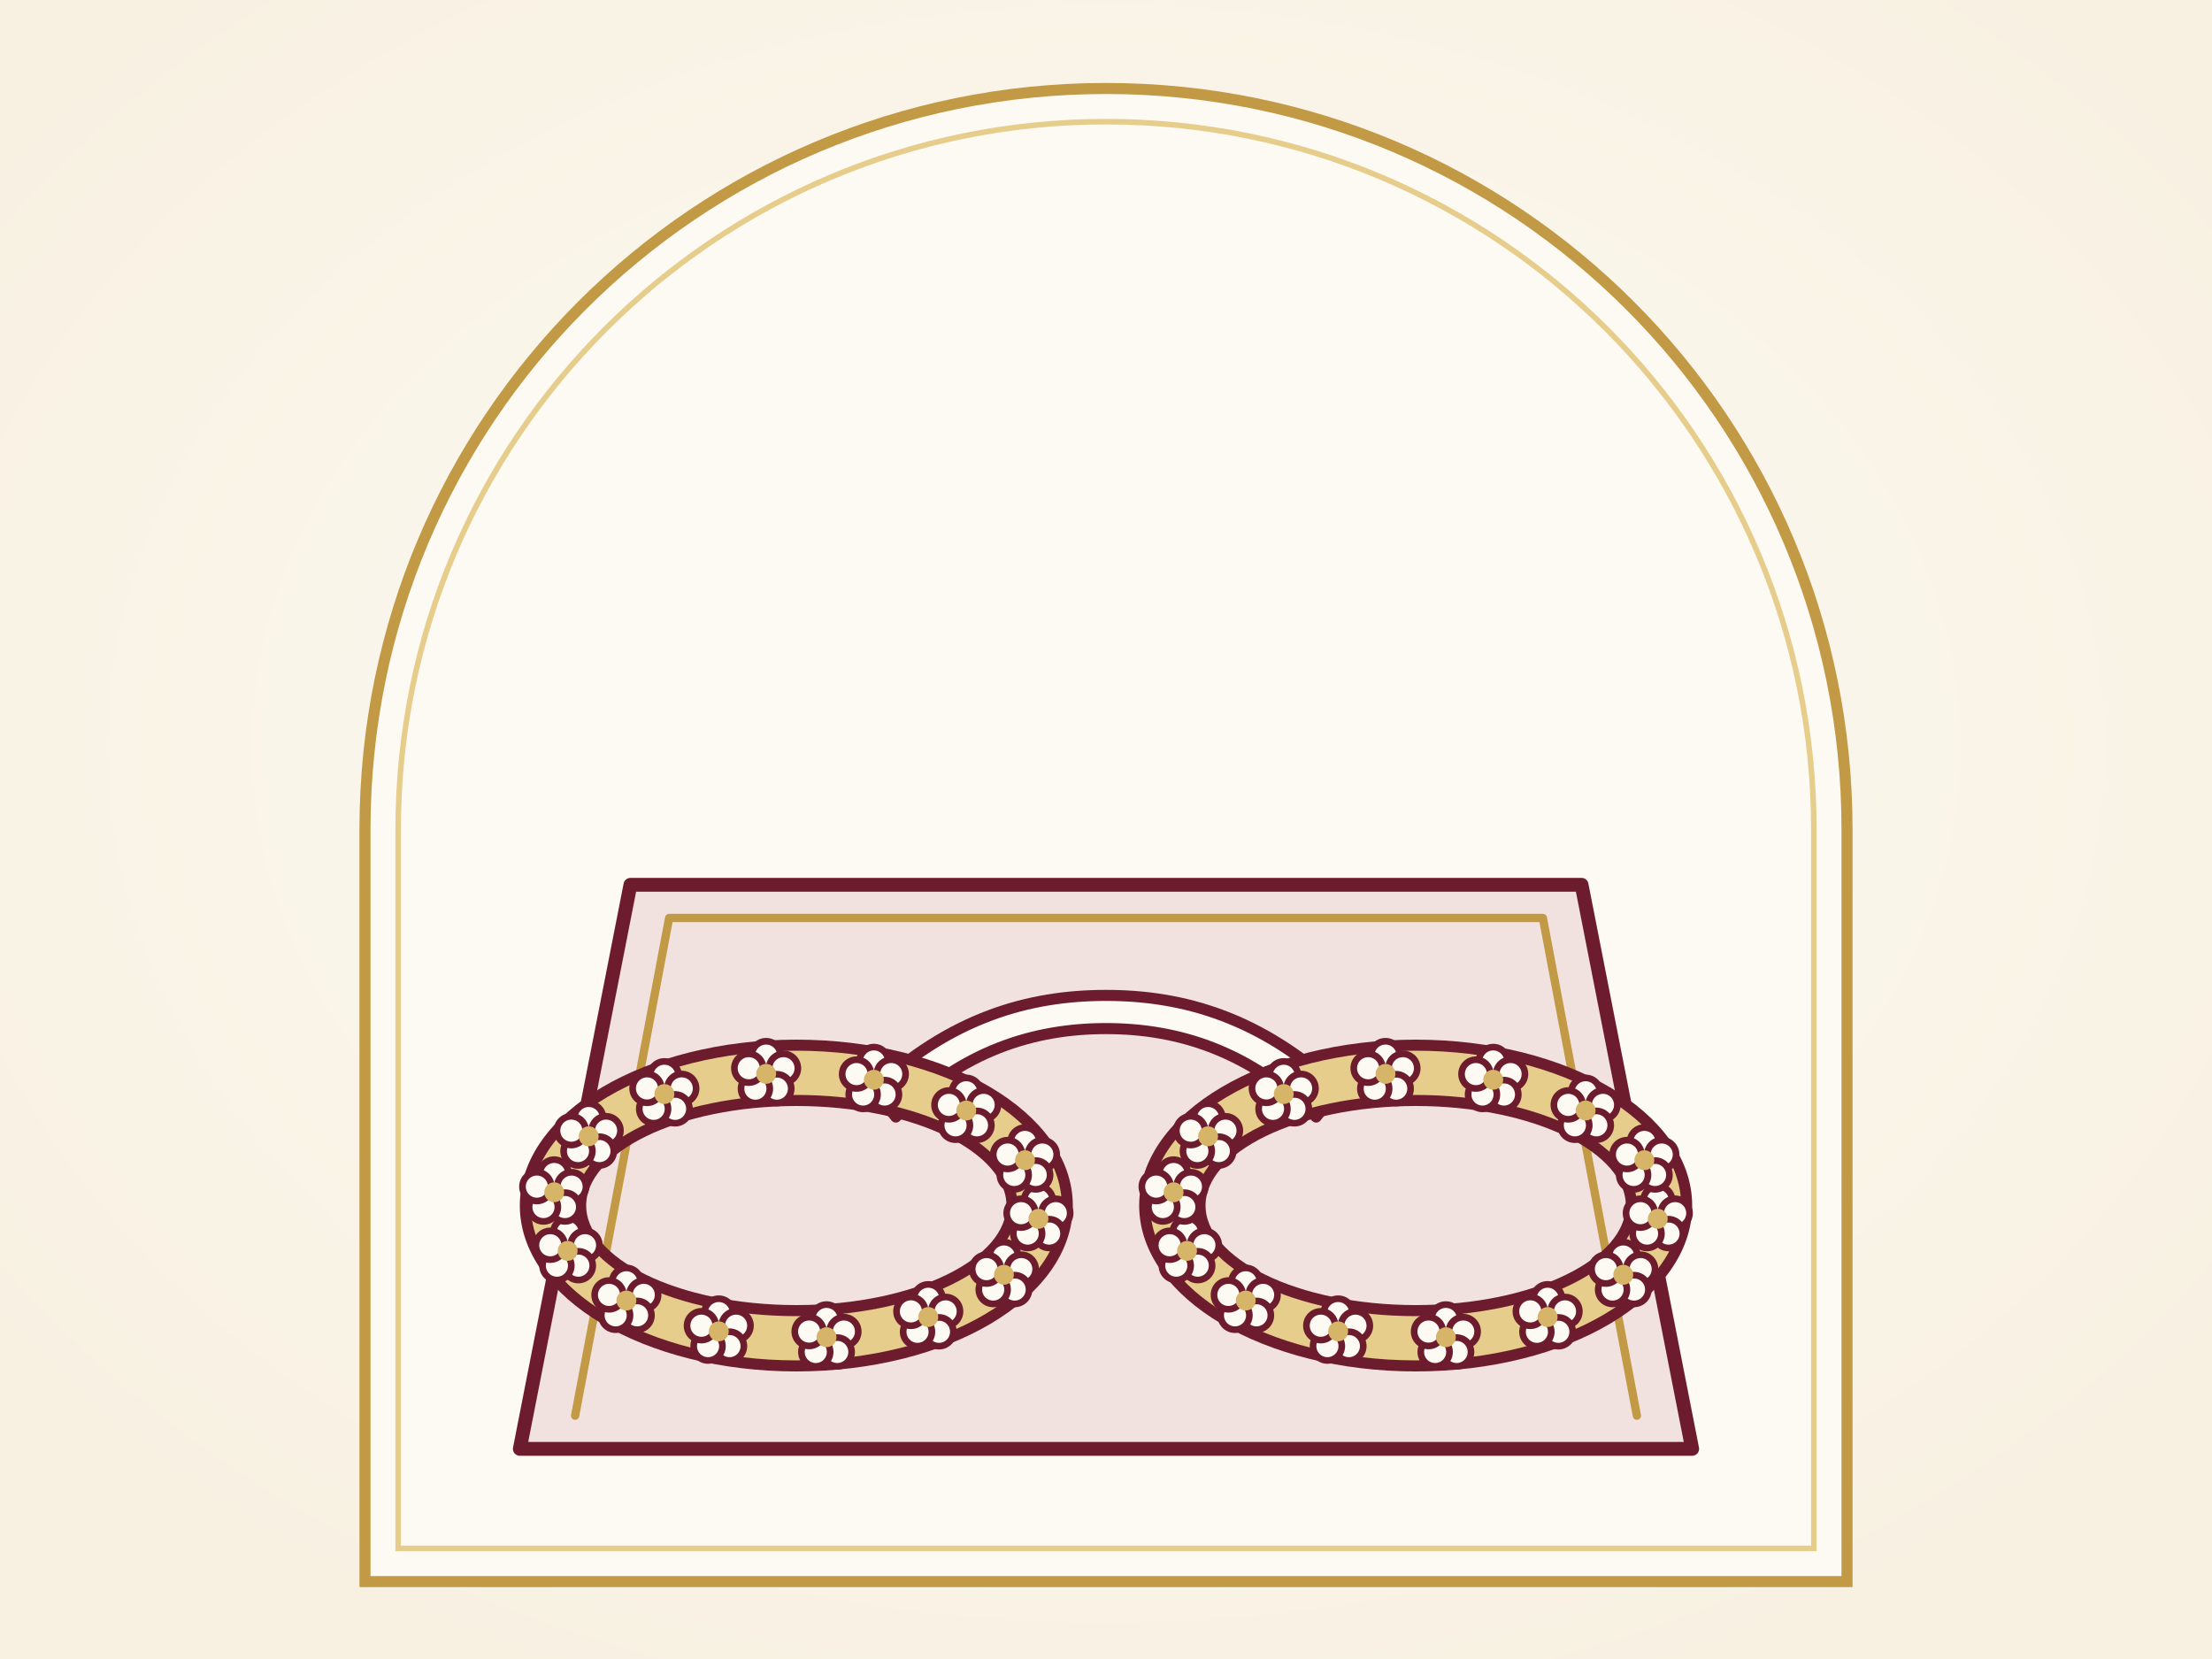
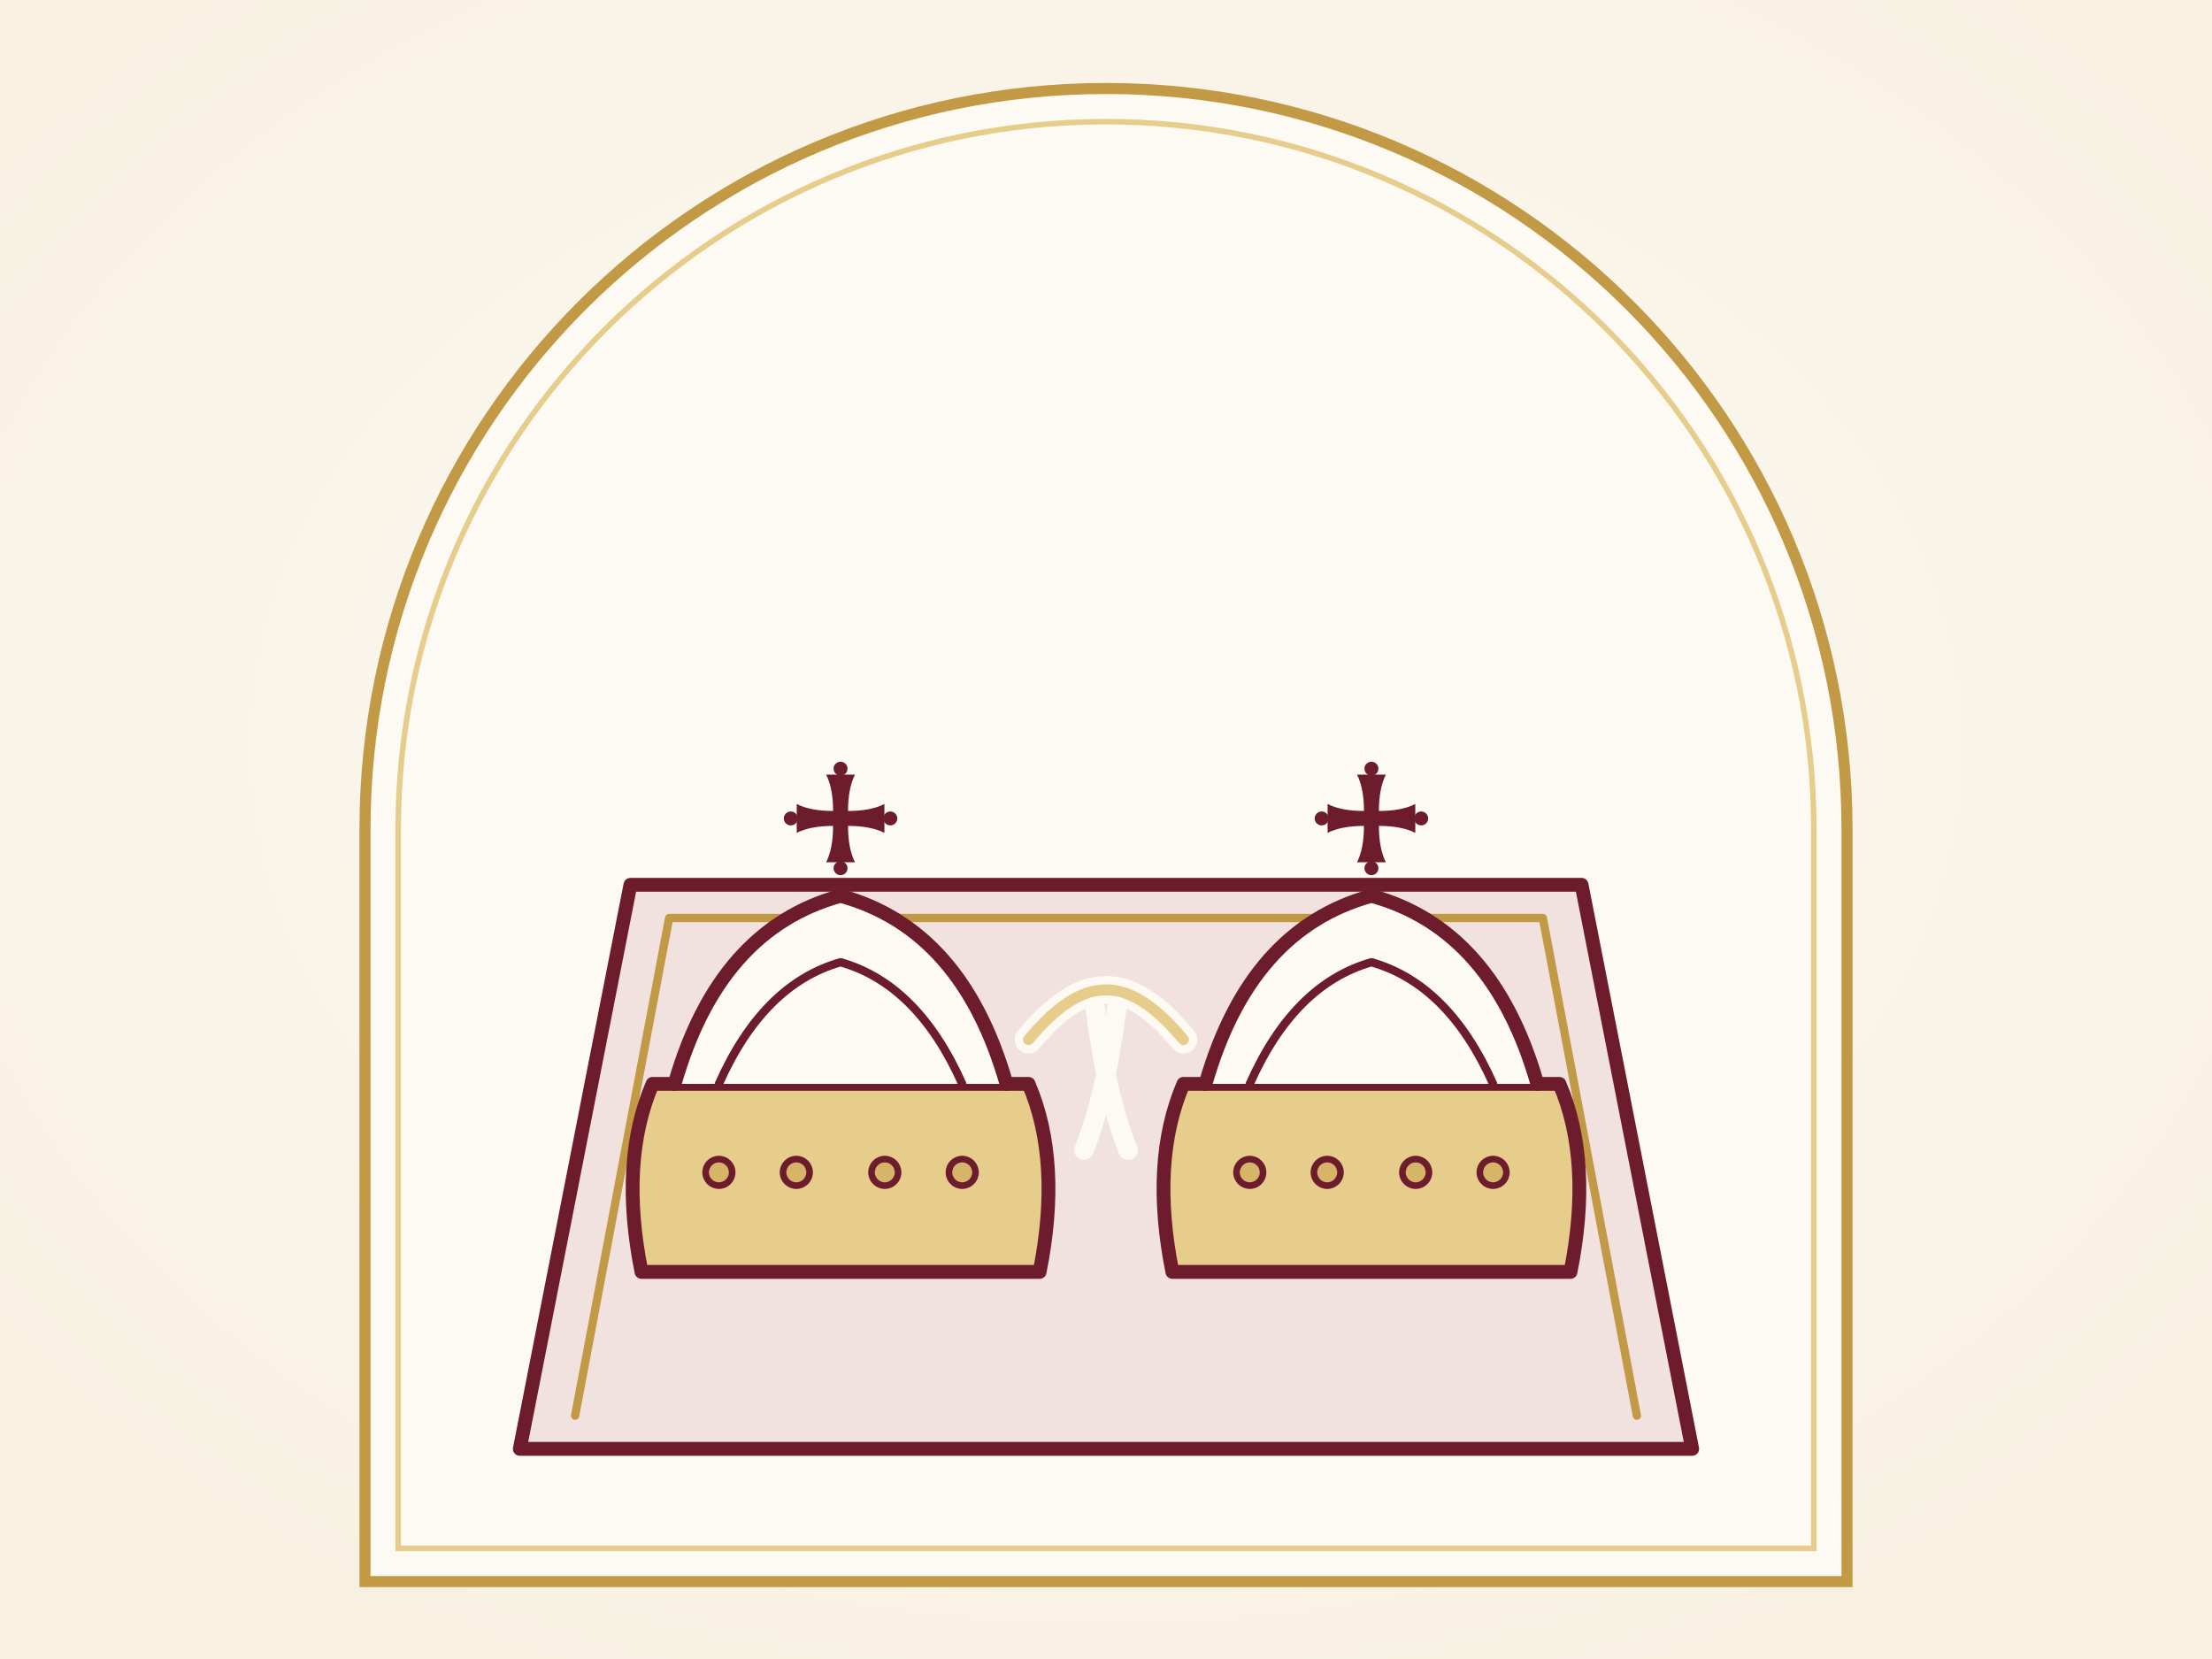
<svg xmlns="http://www.w3.org/2000/svg" viewBox="0 0 400 300" role="img" aria-labelledby="wedding-title">
  <defs>
    <radialGradient id="wedding-bg" cx="50%" cy="45%" r="62%">
      <stop offset="0" stop-color="#fdfaf3" />
      <stop offset="1" stop-color="#f8f1e2" />
    </radialGradient>
  </defs>
  <rect width="400" height="300" fill="url(#wedding-bg)" />
  <path d="M66 286V150A134 134 0 0 1 334 150V286Z" fill="#fdfaf3" stroke="#c29a46" stroke-width="2" />
  <path d="M72 280V150A128 128 0 0 1 328 150V280Z" fill="none" stroke="#e6cd8c" stroke-width="1" />
  <g fill="none" stroke="#6d1c2d" stroke-width="3" stroke-linecap="round" stroke-linejoin="round">
    <path d="M94 262L114 160H286L306 262Z" fill="#f2e2df" stroke-width="2.5" />
    <path d="M104 256L121 166H279L296 256" stroke="#c29a46" stroke-width="1.5" />
-     <path d="M158 197C172 184 186 180 200 180C214 180 228 184 242 197L238 202C226 190 213 186 200 186C187 186 174 190 162 202Z" fill="#fdfaf3" stroke-width="2" />
-     <ellipse cx="144" cy="218" rx="44" ry="24" stroke="#e6cd8c" stroke-width="10" />
-     <ellipse cx="144" cy="218" rx="49" ry="29" stroke-width="2" />
-     <ellipse cx="144" cy="218" rx="39" ry="19" stroke-width="2" />
-     <circle cx="187.78" cy="217.1" r="2.6" fill="#fdfaf3" stroke-width="1.2" />
-     <circle cx="190.92" cy="219.38" r="2.6" fill="#fdfaf3" stroke-width="1.2" />
-     <circle cx="189.72" cy="223.07" r="2.6" fill="#fdfaf3" stroke-width="1.2" />
-     <circle cx="185.84" cy="223.07" r="2.6" fill="#fdfaf3" stroke-width="1.2" />
-     <circle cx="184.64" cy="219.38" r="2.6" fill="#fdfaf3" stroke-width="1.2" />
-     <circle cx="187.78" cy="220.4" r="1.8" fill="#d6b468" stroke="none" />
-     <circle cx="181.54" cy="227.22" r="2.6" fill="#fdfaf3" stroke-width="1.2" />
-     <circle cx="184.68" cy="229.5" r="2.6" fill="#fdfaf3" stroke-width="1.2" />
-     <circle cx="183.48" cy="233.19" r="2.6" fill="#fdfaf3" stroke-width="1.2" />
-     <circle cx="179.6" cy="233.19" r="2.6" fill="#fdfaf3" stroke-width="1.2" />
-     <circle cx="178.4" cy="229.5" r="2.6" fill="#fdfaf3" stroke-width="1.2" />
-     <circle cx="181.54" cy="230.52" r="1.8" fill="#d6b468" stroke="none" />
-     <circle cx="167.86" cy="234.86" r="2.6" fill="#fdfaf3" stroke-width="1.2" />
-     <circle cx="171" cy="237.14" r="2.6" fill="#fdfaf3" stroke-width="1.2" />
-     <circle cx="169.8" cy="240.83" r="2.6" fill="#fdfaf3" stroke-width="1.2" />
-     <circle cx="165.92" cy="240.83" r="2.6" fill="#fdfaf3" stroke-width="1.2" />
-     <circle cx="164.72" cy="237.14" r="2.6" fill="#fdfaf3" stroke-width="1.2" />
-     <circle cx="167.86" cy="238.16" r="1.8" fill="#d6b468" stroke="none" />
-     <circle cx="149.46" cy="238.51" r="2.6" fill="#fdfaf3" stroke-width="1.2" />
-     <circle cx="152.6" cy="240.79" r="2.6" fill="#fdfaf3" stroke-width="1.2" />
-     <circle cx="151.4" cy="244.48" r="2.6" fill="#fdfaf3" stroke-width="1.2" />
-     <circle cx="147.52" cy="244.48" r="2.6" fill="#fdfaf3" stroke-width="1.2" />
-     <circle cx="146.32" cy="240.79" r="2.6" fill="#fdfaf3" stroke-width="1.2" />
-     <circle cx="149.46" cy="241.81" r="1.8" fill="#d6b468" stroke="none" />
-     <circle cx="129.98" cy="237.45" r="2.6" fill="#fdfaf3" stroke-width="1.2" />
-     <circle cx="133.11" cy="239.73" r="2.6" fill="#fdfaf3" stroke-width="1.2" />
-     <circle cx="131.92" cy="243.42" r="2.6" fill="#fdfaf3" stroke-width="1.2" />
-     <circle cx="128.04" cy="243.42" r="2.6" fill="#fdfaf3" stroke-width="1.2" />
-     <circle cx="126.84" cy="239.73" r="2.6" fill="#fdfaf3" stroke-width="1.2" />
-     <circle cx="129.98" cy="240.75" r="1.8" fill="#d6b468" stroke="none" />
-     <circle cx="113.27" cy="231.88" r="2.6" fill="#fdfaf3" stroke-width="1.2" />
-     <circle cx="116.41" cy="234.16" r="2.6" fill="#fdfaf3" stroke-width="1.2" />
-     <circle cx="115.21" cy="237.85" r="2.6" fill="#fdfaf3" stroke-width="1.2" />
-     <circle cx="111.33" cy="237.85" r="2.6" fill="#fdfaf3" stroke-width="1.2" />
-     <circle cx="110.13" cy="234.16" r="2.6" fill="#fdfaf3" stroke-width="1.2" />
-     <circle cx="113.27" cy="235.18" r="1.8" fill="#d6b468" stroke="none" />
-     <circle cx="102.65" cy="222.9" r="2.6" fill="#fdfaf3" stroke-width="1.2" />
-     <circle cx="105.79" cy="225.18" r="2.6" fill="#fdfaf3" stroke-width="1.2" />
-     <circle cx="104.59" cy="228.87" r="2.6" fill="#fdfaf3" stroke-width="1.2" />
-     <circle cx="100.71" cy="228.87" r="2.6" fill="#fdfaf3" stroke-width="1.2" />
-     <circle cx="99.51" cy="225.18" r="2.6" fill="#fdfaf3" stroke-width="1.2" />
-     <circle cx="102.65" cy="226.2" r="1.8" fill="#d6b468" stroke="none" />
-     <circle cx="100.22" cy="212.3" r="2.6" fill="#fdfaf3" stroke-width="1.2" />
-     <circle cx="103.36" cy="214.58" r="2.6" fill="#fdfaf3" stroke-width="1.2" />
-     <circle cx="102.16" cy="218.27" r="2.6" fill="#fdfaf3" stroke-width="1.2" />
-     <circle cx="98.28" cy="218.27" r="2.6" fill="#fdfaf3" stroke-width="1.2" />
-     <circle cx="97.08" cy="214.58" r="2.6" fill="#fdfaf3" stroke-width="1.2" />
-     <circle cx="100.22" cy="215.6" r="1.8" fill="#d6b468" stroke="none" />
-     <circle cx="106.46" cy="202.18" r="2.6" fill="#fdfaf3" stroke-width="1.2" />
-     <circle cx="109.6" cy="204.46" r="2.6" fill="#fdfaf3" stroke-width="1.2" />
-     <circle cx="108.4" cy="208.15" r="2.6" fill="#fdfaf3" stroke-width="1.2" />
-     <circle cx="104.52" cy="208.15" r="2.6" fill="#fdfaf3" stroke-width="1.2" />
-     <circle cx="103.32" cy="204.46" r="2.6" fill="#fdfaf3" stroke-width="1.2" />
-     <circle cx="106.46" cy="205.48" r="1.8" fill="#d6b468" stroke="none" />
-     <circle cx="120.14" cy="194.54" r="2.6" fill="#fdfaf3" stroke-width="1.2" />
-     <circle cx="123.28" cy="196.82" r="2.6" fill="#fdfaf3" stroke-width="1.2" />
-     <circle cx="122.08" cy="200.51" r="2.6" fill="#fdfaf3" stroke-width="1.2" />
-     <circle cx="118.2" cy="200.51" r="2.6" fill="#fdfaf3" stroke-width="1.2" />
-     <circle cx="117" cy="196.82" r="2.6" fill="#fdfaf3" stroke-width="1.2" />
-     <circle cx="120.14" cy="197.84" r="1.8" fill="#d6b468" stroke="none" />
-     <circle cx="138.54" cy="190.89" r="2.6" fill="#fdfaf3" stroke-width="1.2" />
-     <circle cx="141.68" cy="193.17" r="2.6" fill="#fdfaf3" stroke-width="1.2" />
-     <circle cx="140.48" cy="196.86" r="2.6" fill="#fdfaf3" stroke-width="1.2" />
-     <circle cx="136.6" cy="196.86" r="2.6" fill="#fdfaf3" stroke-width="1.2" />
-     <circle cx="135.4" cy="193.17" r="2.6" fill="#fdfaf3" stroke-width="1.2" />
-     <circle cx="138.54" cy="194.19" r="1.8" fill="#d6b468" stroke="none" />
-     <circle cx="158.02" cy="191.95" r="2.6" fill="#fdfaf3" stroke-width="1.2" />
-     <circle cx="161.16" cy="194.23" r="2.6" fill="#fdfaf3" stroke-width="1.2" />
-     <circle cx="159.96" cy="197.92" r="2.6" fill="#fdfaf3" stroke-width="1.2" />
-     <circle cx="156.08" cy="197.92" r="2.6" fill="#fdfaf3" stroke-width="1.2" />
-     <circle cx="154.89" cy="194.23" r="2.6" fill="#fdfaf3" stroke-width="1.2" />
-     <circle cx="158.02" cy="195.25" r="1.8" fill="#d6b468" stroke="none" />
-     <circle cx="174.73" cy="197.52" r="2.6" fill="#fdfaf3" stroke-width="1.2" />
-     <circle cx="177.87" cy="199.8" r="2.6" fill="#fdfaf3" stroke-width="1.2" />
-     <circle cx="176.67" cy="203.49" r="2.6" fill="#fdfaf3" stroke-width="1.2" />
-     <circle cx="172.79" cy="203.49" r="2.6" fill="#fdfaf3" stroke-width="1.2" />
-     <circle cx="171.59" cy="199.8" r="2.6" fill="#fdfaf3" stroke-width="1.2" />
-     <circle cx="174.73" cy="200.82" r="1.8" fill="#d6b468" stroke="none" />
-     <circle cx="185.35" cy="206.5" r="2.6" fill="#fdfaf3" stroke-width="1.2" />
-     <circle cx="188.49" cy="208.78" r="2.6" fill="#fdfaf3" stroke-width="1.2" />
-     <circle cx="187.29" cy="212.47" r="2.6" fill="#fdfaf3" stroke-width="1.2" />
-     <circle cx="183.41" cy="212.47" r="2.6" fill="#fdfaf3" stroke-width="1.2" />
-     <circle cx="182.21" cy="208.78" r="2.6" fill="#fdfaf3" stroke-width="1.2" />
-     <circle cx="185.35" cy="209.8" r="1.8" fill="#d6b468" stroke="none" />
-     <ellipse cx="256" cy="218" rx="44" ry="24" stroke="#e6cd8c" stroke-width="10" />
-     <ellipse cx="256" cy="218" rx="49" ry="29" stroke-width="2" />
-     <ellipse cx="256" cy="218" rx="39" ry="19" stroke-width="2" />
-     <circle cx="299.78" cy="217.1" r="2.6" fill="#fdfaf3" stroke-width="1.2" />
-     <circle cx="302.92" cy="219.38" r="2.6" fill="#fdfaf3" stroke-width="1.2" />
-     <circle cx="301.72" cy="223.07" r="2.6" fill="#fdfaf3" stroke-width="1.2" />
-     <circle cx="297.84" cy="223.07" r="2.6" fill="#fdfaf3" stroke-width="1.2" />
-     <circle cx="296.64" cy="219.38" r="2.6" fill="#fdfaf3" stroke-width="1.2" />
-     <circle cx="299.78" cy="220.4" r="1.8" fill="#d6b468" stroke="none" />
-     <circle cx="293.54" cy="227.22" r="2.6" fill="#fdfaf3" stroke-width="1.2" />
-     <circle cx="296.68" cy="229.5" r="2.6" fill="#fdfaf3" stroke-width="1.2" />
-     <circle cx="295.48" cy="233.19" r="2.6" fill="#fdfaf3" stroke-width="1.2" />
-     <circle cx="291.6" cy="233.19" r="2.6" fill="#fdfaf3" stroke-width="1.2" />
-     <circle cx="290.4" cy="229.5" r="2.6" fill="#fdfaf3" stroke-width="1.2" />
-     <circle cx="293.54" cy="230.52" r="1.8" fill="#d6b468" stroke="none" />
-     <circle cx="279.86" cy="234.86" r="2.6" fill="#fdfaf3" stroke-width="1.2" />
-     <circle cx="283" cy="237.14" r="2.6" fill="#fdfaf3" stroke-width="1.2" />
-     <circle cx="281.8" cy="240.83" r="2.6" fill="#fdfaf3" stroke-width="1.2" />
-     <circle cx="277.92" cy="240.83" r="2.6" fill="#fdfaf3" stroke-width="1.2" />
-     <circle cx="276.72" cy="237.14" r="2.6" fill="#fdfaf3" stroke-width="1.2" />
-     <circle cx="279.86" cy="238.16" r="1.8" fill="#d6b468" stroke="none" />
-     <circle cx="261.46" cy="238.51" r="2.6" fill="#fdfaf3" stroke-width="1.2" />
-     <circle cx="264.6" cy="240.79" r="2.6" fill="#fdfaf3" stroke-width="1.2" />
-     <circle cx="263.4" cy="244.48" r="2.6" fill="#fdfaf3" stroke-width="1.2" />
-     <circle cx="259.52" cy="244.48" r="2.6" fill="#fdfaf3" stroke-width="1.2" />
-     <circle cx="258.32" cy="240.79" r="2.6" fill="#fdfaf3" stroke-width="1.2" />
-     <circle cx="261.46" cy="241.81" r="1.8" fill="#d6b468" stroke="none" />
-     <circle cx="241.98" cy="237.45" r="2.6" fill="#fdfaf3" stroke-width="1.2" />
-     <circle cx="245.11" cy="239.73" r="2.6" fill="#fdfaf3" stroke-width="1.2" />
-     <circle cx="243.92" cy="243.42" r="2.6" fill="#fdfaf3" stroke-width="1.2" />
-     <circle cx="240.04" cy="243.42" r="2.6" fill="#fdfaf3" stroke-width="1.2" />
-     <circle cx="238.84" cy="239.73" r="2.6" fill="#fdfaf3" stroke-width="1.2" />
-     <circle cx="241.98" cy="240.75" r="1.8" fill="#d6b468" stroke="none" />
-     <circle cx="225.27" cy="231.88" r="2.6" fill="#fdfaf3" stroke-width="1.2" />
-     <circle cx="228.41" cy="234.16" r="2.6" fill="#fdfaf3" stroke-width="1.2" />
-     <circle cx="227.21" cy="237.85" r="2.6" fill="#fdfaf3" stroke-width="1.2" />
-     <circle cx="223.33" cy="237.85" r="2.6" fill="#fdfaf3" stroke-width="1.2" />
-     <circle cx="222.13" cy="234.16" r="2.6" fill="#fdfaf3" stroke-width="1.2" />
-     <circle cx="225.27" cy="235.18" r="1.8" fill="#d6b468" stroke="none" />
-     <circle cx="214.65" cy="222.9" r="2.6" fill="#fdfaf3" stroke-width="1.2" />
-     <circle cx="217.79" cy="225.18" r="2.6" fill="#fdfaf3" stroke-width="1.2" />
-     <circle cx="216.59" cy="228.87" r="2.6" fill="#fdfaf3" stroke-width="1.2" />
-     <circle cx="212.71" cy="228.87" r="2.6" fill="#fdfaf3" stroke-width="1.2" />
-     <circle cx="211.51" cy="225.18" r="2.6" fill="#fdfaf3" stroke-width="1.2" />
-     <circle cx="214.65" cy="226.2" r="1.8" fill="#d6b468" stroke="none" />
-     <circle cx="212.22" cy="212.3" r="2.6" fill="#fdfaf3" stroke-width="1.2" />
-     <circle cx="215.36" cy="214.58" r="2.6" fill="#fdfaf3" stroke-width="1.2" />
-     <circle cx="214.16" cy="218.27" r="2.6" fill="#fdfaf3" stroke-width="1.2" />
-     <circle cx="210.28" cy="218.27" r="2.6" fill="#fdfaf3" stroke-width="1.2" />
-     <circle cx="209.08" cy="214.58" r="2.6" fill="#fdfaf3" stroke-width="1.2" />
-     <circle cx="212.22" cy="215.6" r="1.8" fill="#d6b468" stroke="none" />
-     <circle cx="218.46" cy="202.18" r="2.6" fill="#fdfaf3" stroke-width="1.2" />
-     <circle cx="221.6" cy="204.46" r="2.6" fill="#fdfaf3" stroke-width="1.2" />
-     <circle cx="220.4" cy="208.15" r="2.6" fill="#fdfaf3" stroke-width="1.2" />
-     <circle cx="216.52" cy="208.15" r="2.6" fill="#fdfaf3" stroke-width="1.2" />
-     <circle cx="215.32" cy="204.46" r="2.6" fill="#fdfaf3" stroke-width="1.2" />
-     <circle cx="218.46" cy="205.48" r="1.8" fill="#d6b468" stroke="none" />
-     <circle cx="232.14" cy="194.54" r="2.6" fill="#fdfaf3" stroke-width="1.2" />
-     <circle cx="235.28" cy="196.82" r="2.6" fill="#fdfaf3" stroke-width="1.2" />
-     <circle cx="234.08" cy="200.51" r="2.6" fill="#fdfaf3" stroke-width="1.2" />
-     <circle cx="230.2" cy="200.51" r="2.6" fill="#fdfaf3" stroke-width="1.2" />
-     <circle cx="229" cy="196.82" r="2.6" fill="#fdfaf3" stroke-width="1.2" />
-     <circle cx="232.14" cy="197.84" r="1.8" fill="#d6b468" stroke="none" />
-     <circle cx="250.54" cy="190.89" r="2.6" fill="#fdfaf3" stroke-width="1.2" />
-     <circle cx="253.68" cy="193.17" r="2.6" fill="#fdfaf3" stroke-width="1.2" />
-     <circle cx="252.48" cy="196.86" r="2.6" fill="#fdfaf3" stroke-width="1.2" />
-     <circle cx="248.6" cy="196.86" r="2.6" fill="#fdfaf3" stroke-width="1.2" />
-     <circle cx="247.4" cy="193.17" r="2.6" fill="#fdfaf3" stroke-width="1.2" />
-     <circle cx="250.54" cy="194.19" r="1.8" fill="#d6b468" stroke="none" />
-     <circle cx="270.02" cy="191.95" r="2.6" fill="#fdfaf3" stroke-width="1.2" />
-     <circle cx="273.16" cy="194.23" r="2.6" fill="#fdfaf3" stroke-width="1.2" />
-     <circle cx="271.96" cy="197.92" r="2.6" fill="#fdfaf3" stroke-width="1.2" />
-     <circle cx="268.08" cy="197.92" r="2.6" fill="#fdfaf3" stroke-width="1.2" />
-     <circle cx="266.89" cy="194.23" r="2.6" fill="#fdfaf3" stroke-width="1.2" />
-     <circle cx="270.02" cy="195.25" r="1.8" fill="#d6b468" stroke="none" />
-     <circle cx="286.73" cy="197.52" r="2.6" fill="#fdfaf3" stroke-width="1.2" />
-     <circle cx="289.87" cy="199.8" r="2.6" fill="#fdfaf3" stroke-width="1.2" />
-     <circle cx="288.67" cy="203.49" r="2.6" fill="#fdfaf3" stroke-width="1.2" />
-     <circle cx="284.79" cy="203.49" r="2.6" fill="#fdfaf3" stroke-width="1.2" />
-     <circle cx="283.59" cy="199.8" r="2.6" fill="#fdfaf3" stroke-width="1.2" />
-     <circle cx="286.73" cy="200.82" r="1.8" fill="#d6b468" stroke="none" />
-     <circle cx="297.35" cy="206.5" r="2.6" fill="#fdfaf3" stroke-width="1.2" />
-     <circle cx="300.49" cy="208.78" r="2.6" fill="#fdfaf3" stroke-width="1.2" />
-     <circle cx="299.29" cy="212.47" r="2.6" fill="#fdfaf3" stroke-width="1.2" />
-     <circle cx="295.41" cy="212.47" r="2.6" fill="#fdfaf3" stroke-width="1.2" />
-     <circle cx="294.21" cy="208.78" r="2.6" fill="#fdfaf3" stroke-width="1.2" />
-     <circle cx="297.35" cy="209.8" r="1.8" fill="#d6b468" stroke="none" />
+     <path d="M116 230Q112 210 118 196H186Q192 210 188 230Z" fill="#e6cd8c" stroke-width="2.5" />
+     <path d="M122 196Q130 168 152 162Q174 168 182 196" fill="#fdfaf3" stroke-width="2.5" />
+     <path d="M130 196Q138 178 152 174Q166 178 174 196" stroke-width="1.5" />
+     <circle cx="130" cy="212" r="2.4" fill="#d6b468" stroke-width="1.2" />
+     <circle cx="144" cy="212" r="2.4" fill="#d6b468" stroke-width="1.2" />
+     <circle cx="160" cy="212" r="2.4" fill="#d6b468" stroke-width="1.2" />
+     <circle cx="174" cy="212" r="2.4" fill="#d6b468" stroke-width="1.2" />
+     <path d="M150.65 146.65Q150.65 142.57 149.39 140.07L154.61 140.07Q153.35 142.57 153.35 146.65Q157.43 146.65 159.93 145.39L159.93 150.61Q157.43 149.35 153.35 149.35Q153.35 153.43 154.61 155.93L149.39 155.93Q150.65 153.43 150.65 149.35Q146.57 149.35 144.07 150.61L144.07 145.39Q146.57 146.65 150.65 146.65Z" fill="#6d1c2d" stroke="none" />
+     <circle cx="152" cy="139" r="1.26" fill="#6d1c2d" stroke="none" />
+     <circle cx="161" cy="148" r="1.26" fill="#6d1c2d" stroke="none" />
+     <circle cx="152" cy="157" r="1.26" fill="#6d1c2d" stroke="none" />
+     <circle cx="143" cy="148" r="1.26" fill="#6d1c2d" stroke="none" />
+     <path d="M212 230Q208 210 214 196H282Q288 210 284 230Z" fill="#e6cd8c" stroke-width="2.5" />
+     <path d="M218 196Q226 168 248 162Q270 168 278 196" fill="#fdfaf3" stroke-width="2.5" />
+     <path d="M226 196Q234 178 248 174Q262 178 270 196" stroke-width="1.5" />
+     <circle cx="226" cy="212" r="2.4" fill="#d6b468" stroke-width="1.2" />
+     <circle cx="240" cy="212" r="2.4" fill="#d6b468" stroke-width="1.2" />
+     <circle cx="256" cy="212" r="2.4" fill="#d6b468" stroke-width="1.2" />
+     <circle cx="270" cy="212" r="2.4" fill="#d6b468" stroke-width="1.2" />
+     <path d="M246.65 146.65Q246.65 142.57 245.39 140.07L250.61 140.07Q249.35 142.57 249.35 146.65Q253.43 146.65 255.93 145.39L255.93 150.61Q253.43 149.35 249.35 149.35Q249.35 153.43 250.61 155.93L245.39 155.93Q246.65 153.43 246.65 149.35Q242.57 149.35 240.07 150.61L240.07 145.39Q242.57 146.65 246.65 146.65Z" fill="#6d1c2d" stroke="none" />
+     <circle cx="248" cy="139" r="1.26" fill="#6d1c2d" stroke="none" />
+     <circle cx="257" cy="148" r="1.26" fill="#6d1c2d" stroke="none" />
+     <circle cx="248" cy="157" r="1.26" fill="#6d1c2d" stroke="none" />
+     <circle cx="239" cy="148" r="1.26" fill="#6d1c2d" stroke="none" />
+     <path d="M186 188C196 176 204 176 214 188" fill="none" stroke-width="5" stroke="#fdfaf3" />
+     <path d="M186 188C196 176 204 176 214 188" fill="none" stroke-width="2" stroke="#e6cd8c" />
+     <path d="M198 182Q200 198 204 208" fill="none" stroke-width="3.5" stroke="#fdfaf3" />
+     <path d="M202 182Q200 198 196 208" fill="none" stroke-width="3.5" stroke="#fdfaf3" />
  </g>
</svg>
